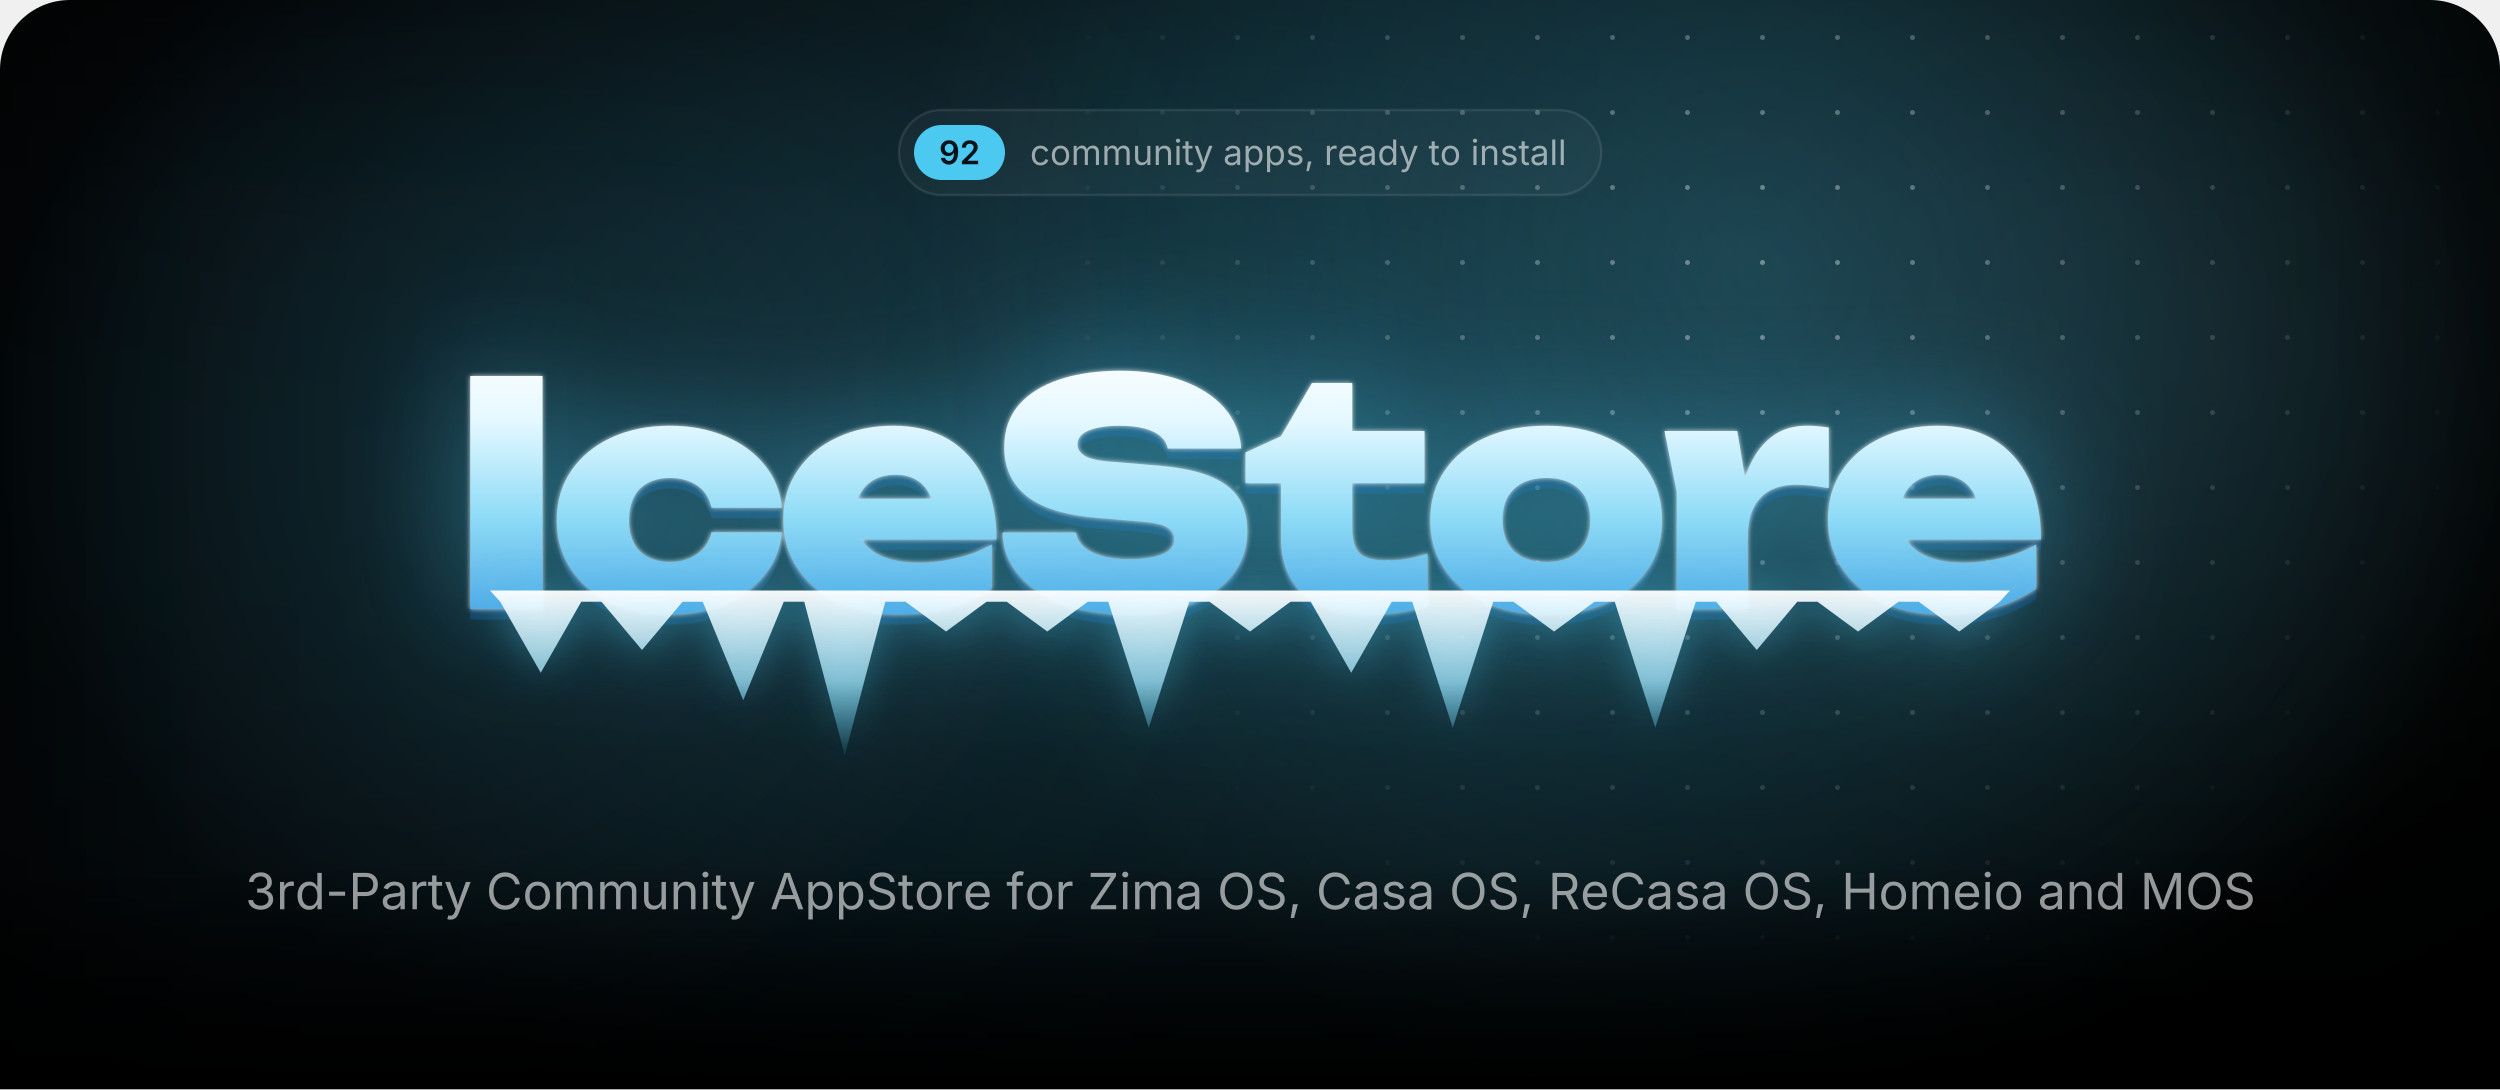
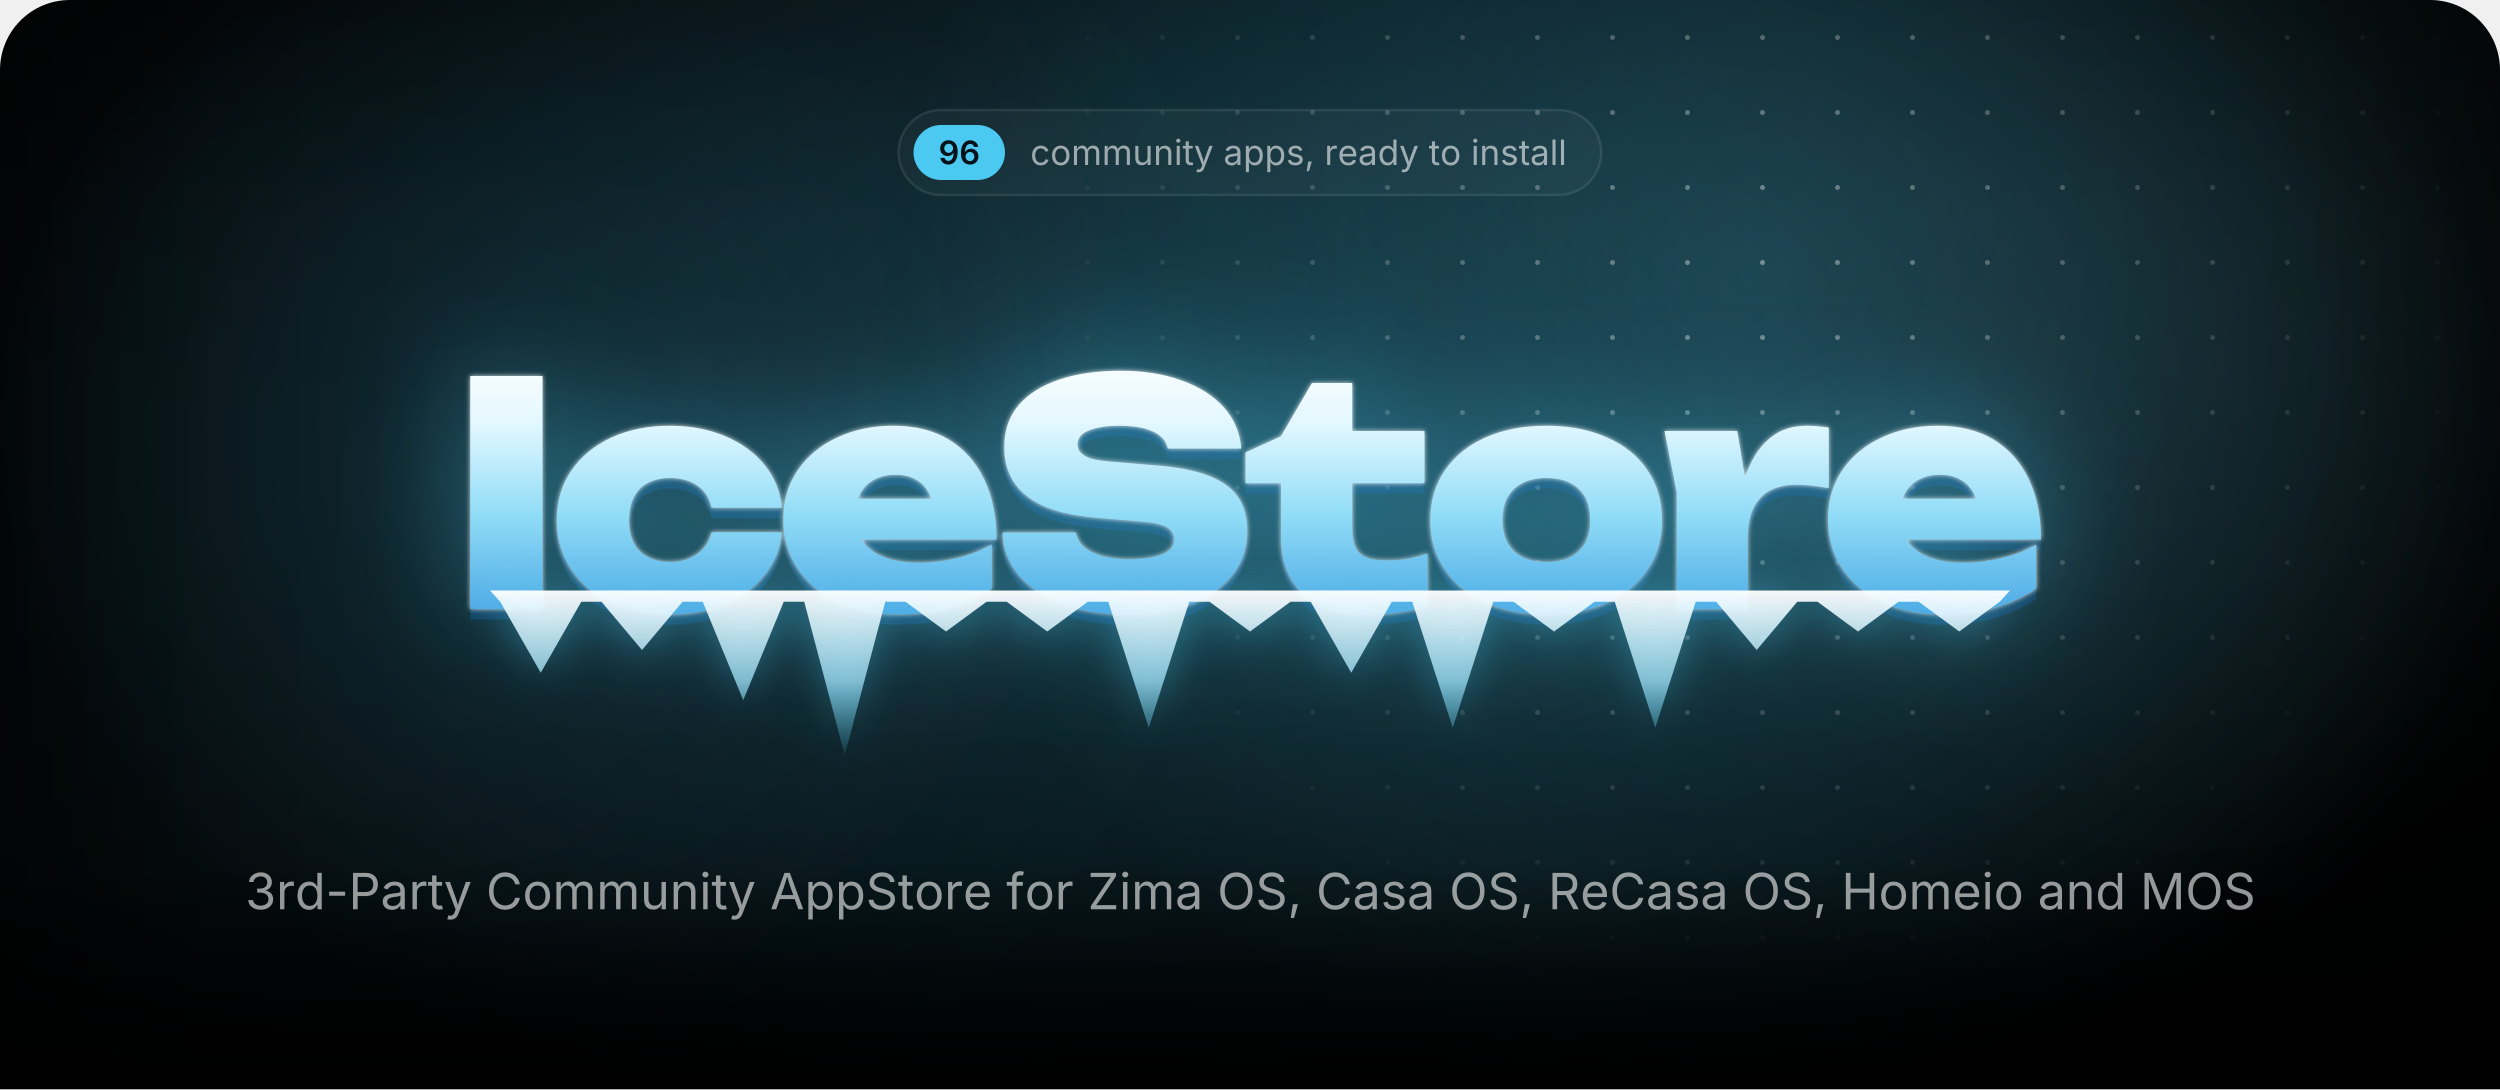
<svg xmlns="http://www.w3.org/2000/svg" width="1000" height="435.7" viewBox="0 0 1000 435.7">
  <style>.blob{transform-box:fill-box;transform-origin:center;animation:drift 22s ease-in-out infinite alternate}.blob+.blob{animation-duration:28s;animation-direction:alternate-reverse}@keyframes drift{to{transform:translate(180px,60px) scale(1.2)}}.spot{animation:spot 18s ease-in-out infinite alternate}@keyframes spot{to{transform:translate(-420px,40px)}}.gl{animation:gl 6s ease-in-out infinite}@keyframes gl{0%,35%{transform:translateX(0)}70%,100%{transform:translateX(1741px)}}.sp{transform-box:fill-box;transform-origin:center;opacity:0;animation:tw 3.2s ease-in-out infinite}@keyframes tw{0%,100%{opacity:0;transform:scale(.3) rotate(0)}50%{opacity:1;transform:scale(1) rotate(45deg)}}@media(prefers-reduced-motion:reduce){*{animation:none!important}}</style>
  <defs>
    <path id="semi.1352" d="M625 -21Q485 -21 376 34Q268 89 201 185Q134 281 117 403H381Q401 317 464 264Q526 210 625 210Q729 210 801 271Q873 332 910 446Q948 560 948 719H938Q902 655 846 609Q789 563 718 538Q647 513 566 513Q436 513 330 576Q225 638 164 748Q103 858 103 998Q103 1145 171 1262Q239 1379 360 1446Q481 1513 642 1511Q748 1511 848 1474Q949 1437 1030 1354Q1111 1271 1159 1132Q1207 994 1207 789Q1207 597 1166 447Q1126 297 1050 192Q973 88 866 34Q758 -21 625 -21ZM637 718Q697 718 748 741Q800 764 838 804Q876 844 898 896Q919 948 919 1007Q919 1084 883 1149Q847 1214 784 1254Q722 1293 641 1293Q562 1293 500 1254Q437 1216 400 1150Q363 1085 363 1004Q363 924 399 859Q435 794 496 756Q558 718 637 718Z" />
-     <path id="semi.1343" d="M134 0V192L651 701Q724 776 774 834Q823 892 848 946Q874 1001 874 1065Q874 1135 842 1186Q809 1237 754 1264Q698 1292 627 1292Q552 1292 496 1262Q441 1232 411 1176Q381 1121 381 1044H126Q126 1185 190 1290Q255 1395 368 1452Q482 1510 630 1510Q779 1510 892 1454Q1005 1398 1068 1300Q1131 1203 1131 1078Q1131 995 1100 916Q1069 837 989 738Q909 638 763 498L504 234V223H1153V0Z" />
+     <path id="semi.1349" d="M671 -20Q565 -20 464 16Q362 53 280 136Q199 220 151 358Q103 497 103 702Q103 894 144 1044Q184 1193 260 1297Q337 1401 445 1456Q553 1510 687 1510Q826 1510 934 1455Q1043 1400 1110 1305Q1177 1210 1193 1089H931Q910 1175 847 1227Q784 1279 687 1279Q583 1279 510 1218Q438 1157 400 1044Q363 930 363 772H374Q410 837 466 883Q523 929 594 954Q666 978 745 978Q876 978 980 916Q1085 853 1146 744Q1207 634 1207 492Q1207 346 1140 230Q1073 114 952 47Q832 -20 671 -20ZM670 197Q749 197 812 236Q875 274 912 340Q948 406 948 487Q948 567 912 632Q877 697 815 735Q753 773 673 773Q614 773 563 750Q512 728 474 688Q435 648 414 596Q393 544 393 486Q393 408 429 342Q465 276 528 236Q591 197 670 197Z" />
    <path id="regular.586" d="M613 -24Q461 -24 346 48Q232 120 168 250Q104 380 104 552Q104 727 168 858Q232 988 346 1060Q461 1132 613 1132Q694 1132 766 1111Q838 1090 898 1050Q957 1011 1000 954Q1043 896 1066 823L893 774Q881 817 856 853Q831 889 796 916Q760 942 714 956Q668 971 613 971Q501 971 429 912Q357 854 322 759Q287 664 287 552Q287 442 322 348Q357 253 429 195Q501 137 613 137Q669 137 716 152Q763 167 800 194Q836 222 861 260Q886 298 898 343L1070 294Q1048 219 1004 160Q961 102 901 60Q841 19 768 -2Q695 -24 613 -24Z" />
    <path id="regular.790" d="M613 -24Q461 -24 346 48Q232 120 168 250Q104 380 104 552Q104 727 168 858Q232 988 346 1060Q461 1132 613 1132Q766 1132 881 1060Q996 988 1060 858Q1124 727 1124 552Q1124 380 1060 250Q996 120 881 48Q766 -24 613 -24ZM613 137Q726 137 799 195Q872 253 907 348Q942 442 942 552Q942 663 907 758Q872 854 799 912Q726 971 613 971Q501 971 429 912Q357 854 322 759Q287 664 287 552Q287 442 322 348Q357 253 429 195Q501 137 613 137Z" />
    <path id="regular.766" d="M158 0V1118H333L334 868H320Q343 959 392 1018Q442 1078 508 1108Q575 1138 647 1138Q769 1138 844 1063Q920 988 942 866H918Q938 950 991 1011Q1044 1072 1120 1105Q1195 1138 1284 1138Q1381 1138 1461 1096Q1541 1054 1588 969Q1636 884 1636 754V0H1456V749Q1456 870 1388 922Q1320 974 1230 974Q1155 974 1100 942Q1046 911 1016 856Q987 801 987 730V0H807V767Q807 860 745 917Q683 974 588 974Q523 974 466 944Q408 913 373 853Q338 793 338 704V0Z" />
    <path id="regular.915" d="M537 -14Q424 -14 338 32Q253 79 206 173Q158 267 158 408V1118H338V423Q338 294 406 221Q474 148 591 148Q671 148 734 183Q798 218 835 286Q872 353 872 448V1118H1053V0H879V271H903Q851 114 756 50Q660 -14 537 -14Z" />
    <path id="regular.773" d="M338 670V0H158V1118H331L332 847H307Q358 1002 452 1067Q547 1132 674 1132Q787 1132 872 1086Q957 1039 1004 946Q1052 852 1052 710V0H872V695Q872 824 804 897Q737 970 620 970Q540 970 476 935Q412 900 375 833Q338 766 338 670Z" />
    <path id="regular.689" d="M158 0V1118H338V0ZM249 1301Q198 1301 161 1336Q124 1371 124 1420Q124 1470 161 1504Q198 1539 249 1539Q301 1539 338 1504Q375 1470 375 1420Q375 1371 338 1336Q301 1301 249 1301Z" />
    <path id="regular.889" d="M598 1118V964H20V1118ZM188 1384H368V290Q368 215 398 180Q429 146 500 146Q517 146 544 150Q570 154 592 158L629 6Q601 -4 566 -9Q530 -14 495 -14Q350 -14 269 62Q188 139 188 276Z" />
    <path id="regular.998" d="M140 -405 186 -249 205 -254Q260 -268 305 -262Q350 -255 386 -217Q422 -179 449 -99L481 -6L54 1118H251L489 455Q527 351 553 249Q579 147 608 51H542Q571 147 598 250Q624 352 661 455L901 1118H1097L606 -167Q572 -256 524 -314Q477 -371 414 -398Q351 -426 272 -426Q224 -426 189 -419Q154 -412 140 -405Z" />
    <path id="regular.507" d="M471 -26Q365 -26 278 14Q192 54 141 131Q90 208 90 318Q90 414 128 474Q166 534 230 568Q293 603 370 620Q447 637 525 647Q625 660 688 667Q751 674 782 691Q812 708 812 749V755Q812 825 786 874Q760 922 708 948Q656 974 578 974Q498 974 441 949Q384 924 348 886Q313 849 295 810L122 867Q165 969 238 1026Q311 1084 399 1108Q487 1132 573 1132Q629 1132 700 1118Q772 1105 838 1065Q905 1025 948 946Q992 868 992 737V0H815V152H803Q784 113 742 72Q700 30 633 2Q566 -26 471 -26ZM502 133Q602 133 671 172Q740 211 776 274Q812 336 812 404V559Q801 546 764 536Q727 525 680 517Q632 509 588 504Q543 498 517 495Q452 487 396 468Q339 448 305 410Q271 373 271 309Q271 251 301 212Q331 173 383 153Q435 133 502 133Z" />
    <path id="regular.843" d="M158 -418V1118H332V939H352Q371 969 405 1014Q439 1060 503 1096Q567 1132 676 1132Q816 1132 922 1062Q1029 992 1090 862Q1150 733 1150 556Q1150 378 1090 248Q1030 118 924 47Q817 -24 677 -24Q571 -24 506 12Q441 49 406 96Q371 142 352 173H338V-418ZM650 137Q755 137 826 194Q896 250 932 346Q967 441 967 558Q967 674 932 768Q897 861 826 916Q756 971 650 971Q547 971 477 919Q407 867 372 774Q336 682 336 558Q336 434 372 339Q408 244 478 190Q549 137 650 137Z" />
    <path id="regular.871" d="M538 -24Q423 -24 334 10Q244 43 186 109Q128 175 108 271L279 312Q303 220 370 177Q436 134 536 134Q653 134 722 184Q792 234 792 303Q792 361 752 400Q711 438 628 457L442 501Q290 537 216 612Q142 688 142 806Q142 902 196 976Q250 1049 344 1090Q437 1132 556 1132Q671 1132 752 1098Q832 1063 882 1002Q933 942 958 863L795 821Q772 881 718 930Q665 979 557 979Q457 979 390 933Q324 887 324 817Q324 755 369 718Q414 680 512 657L681 617Q833 581 906 506Q979 430 979 315Q979 217 924 140Q868 64 768 20Q669 -24 538 -24Z" />
    <path id="regular.1501" d="M128 -359 216 208H422L266 -359Z" />
    <path id="regular.852" d="M158 0V1118H332V946H344Q375 1031 454 1082Q534 1134 634 1134Q654 1134 682 1133Q709 1132 725 1131V950Q717 952 685 956Q653 960 617 960Q537 960 474 926Q410 893 374 834Q338 776 338 700V0Z" />
    <path id="regular.614" d="M628 -24Q466 -24 348 48Q231 120 168 249Q104 378 104 550Q104 722 166 853Q228 984 342 1058Q455 1132 607 1132Q696 1132 782 1102Q869 1073 940 1008Q1010 942 1052 835Q1094 728 1094 573V498H226V650H997L913 594Q913 704 878 790Q844 875 776 924Q708 972 607 972Q506 972 434 922Q362 873 324 794Q286 714 286 623V522Q286 398 329 312Q372 225 450 180Q527 136 629 136Q695 136 749 155Q803 174 842 212Q881 251 902 308L1076 260Q1050 176 988 112Q926 48 834 12Q743 -24 628 -24Z" />
    <path id="regular.597" d="M577 -24Q438 -24 331 47Q224 118 164 248Q104 378 104 556Q104 733 164 862Q225 992 332 1062Q439 1132 578 1132Q687 1132 751 1096Q815 1060 850 1014Q884 969 902 939H916V1490H1096V0H922V173H902Q884 142 848 96Q813 49 748 12Q684 -24 577 -24ZM604 137Q706 137 776 190Q846 244 882 339Q918 434 918 558Q918 682 882 774Q847 867 777 919Q707 971 604 971Q498 971 428 916Q357 861 322 768Q287 674 287 558Q287 441 322 346Q358 250 429 194Q500 137 604 137Z" />
    <path id="regular.736" d="M338 1490V0H158V1490Z" />
    <path id="regular.1345" d="M635 -20Q489 -20 376 30Q263 80 196 169Q130 258 125 376H317Q323 305 366 254Q408 202 478 174Q547 147 632 147Q726 147 798 180Q871 212 913 271Q955 330 955 407Q955 488 914 550Q874 611 797 646Q720 681 609 681H488V846H609Q696 846 762 878Q829 909 866 966Q903 1023 903 1100Q903 1174 870 1229Q838 1284 778 1314Q718 1345 637 1345Q561 1345 494 1318Q428 1290 386 1239Q343 1188 340 1115H157Q161 1232 227 1321Q293 1410 402 1460Q510 1510 641 1510Q780 1510 880 1454Q981 1398 1035 1307Q1089 1216 1089 1110Q1089 984 1022 896Q956 808 842 774V762Q937 747 1004 698Q1072 649 1108 574Q1143 499 1143 405Q1143 283 1077 187Q1011 91 896 36Q781 -20 635 -20Z" />
    <path id="regular.1459" d="M798 719V553H144V719Z" />
    <path id="regular.375" d="M180 0V1490H690Q864 1490 976 1426Q1089 1363 1144 1256Q1198 1149 1198 1016Q1198 883 1144 775Q1089 667 977 603Q865 539 691 539H330V706H682Q800 706 872 746Q944 787 976 858Q1009 928 1009 1016Q1009 1104 976 1174Q944 1243 872 1283Q799 1323 680 1323H370V0Z" />
    <path id="regular.73" d="M783 -20Q592 -20 442 72Q293 165 208 336Q122 508 122 744Q122 981 208 1152Q293 1324 442 1417Q592 1510 783 1510Q896 1510 996 1477Q1097 1444 1177 1380Q1257 1317 1310 1226Q1364 1136 1384 1021H1194Q1178 1098 1140 1156Q1101 1214 1046 1254Q990 1294 923 1314Q856 1334 783 1334Q649 1334 541 1266Q433 1198 370 1066Q307 935 307 744Q307 554 370 422Q434 291 542 224Q650 156 783 156Q856 156 923 176Q990 197 1046 236Q1101 276 1140 334Q1178 393 1194 469H1384Q1365 355 1312 265Q1258 175 1178 111Q1098 47 998 14Q897 -20 783 -20Z" />
    <path id="regular.2" d="M52 0 593 1490H813L1361 0H1161L845 884Q816 966 778 1088Q739 1211 684 1401H720Q666 1209 626 1084Q587 960 561 884L254 0ZM324 416V582H1089V416Z" />
    <path id="regular.397" d="M657 -26Q496 -26 378 26Q259 78 192 172Q125 265 116 390H311Q319 306 368 252Q417 197 494 170Q570 144 657 144Q758 144 838 177Q919 210 966 270Q1013 330 1013 409Q1013 481 972 526Q932 571 865 600Q798 629 718 651L538 702Q358 753 258 848Q158 943 158 1091Q158 1217 226 1312Q294 1406 410 1458Q526 1510 670 1510Q817 1510 930 1458Q1043 1406 1108 1316Q1174 1227 1178 1114H992Q979 1223 888 1282Q797 1342 664 1342Q568 1342 496 1310Q423 1279 383 1224Q343 1170 343 1100Q343 1022 392 974Q440 927 506 900Q573 874 627 859L776 818Q836 802 908 774Q981 746 1047 700Q1113 653 1156 582Q1198 510 1198 406Q1198 284 1134 186Q1071 88 950 31Q829 -26 657 -26Z" />
    <path id="regular.647" d="M678 1118V964H20V1118ZM240 0V1267Q240 1364 286 1429Q331 1494 404 1527Q477 1560 558 1560Q622 1560 664 1550Q706 1539 726 1530L676 1376Q662 1381 640 1387Q617 1393 579 1393Q496 1393 458 1350Q420 1308 420 1227V0Z" />
    <path id="regular.496" d="M130 0V134L796 1125Q841 1192 892 1260Q943 1327 994 1393L1015 1331Q923 1325 830 1324Q737 1322 645 1322H122V1490H1158V1354L502 379Q454 308 400 237Q347 166 294 97L273 159Q365 165 456 166Q548 168 640 168H1166V0Z" />
    <path id="regular.321" d="M784 -20Q593 -20 444 72Q294 165 208 336Q122 508 122 744Q122 981 208 1152Q294 1324 444 1417Q593 1510 784 1510Q975 1510 1124 1417Q1273 1324 1358 1152Q1444 981 1444 744Q1444 508 1358 336Q1273 165 1124 72Q975 -20 784 -20ZM784 156Q917 156 1024 224Q1132 291 1196 422Q1259 554 1259 744Q1259 936 1196 1068Q1132 1199 1024 1266Q917 1334 784 1334Q650 1334 542 1266Q434 1198 370 1066Q307 935 307 744Q307 554 370 423Q434 292 542 224Q650 156 784 156Z" />
    <path id="regular.384" d="M180 0V1490H690Q864 1490 976 1430Q1089 1371 1144 1267Q1198 1163 1198 1030Q1198 897 1144 795Q1089 693 977 636Q865 578 691 578H286V747H682Q800 747 872 782Q943 816 976 880Q1009 943 1009 1030Q1009 1119 976 1184Q943 1250 871 1286Q799 1323 680 1323H370V0ZM1036 0 676 671H890L1256 0Z" />
    <path id="regular.161" d="M180 0V1490H370V846H1152V1490H1342V0H1152V678H370V0Z" />
    <path id="regular.292" d="M180 0V1490H450L817 550Q830 517 846 468Q863 418 882 360Q900 302 917 244Q934 187 947 138H905Q919 184 936 240Q953 297 972 356Q990 414 1007 465Q1024 516 1037 550L1399 1490H1670V0H1483V851Q1483 897 1484 956Q1484 1015 1486 1080Q1487 1145 1488 1212Q1490 1279 1491 1342H1507Q1486 1273 1462 1202Q1439 1130 1416 1064Q1394 997 1374 942Q1354 887 1340 851L1007 0H842L504 851Q490 886 471 940Q452 993 430 1058Q407 1124 383 1196Q359 1269 334 1342H352Q354 1286 356 1221Q357 1156 358 1090Q359 1023 360 962Q361 900 361 851V0Z" />
    <radialGradient id="glow">
      <stop stop-color="#4cc9f0" stop-opacity=".28" />
      <stop offset="1" stop-color="#4cc9f0" stop-opacity="0" />
    </radialGradient>
    <radialGradient id="cur">
      <stop stop-color="#4cc9f0" stop-opacity=".2" />
      <stop offset=".65" stop-color="#4cc9f0" stop-opacity="0" />
    </radialGradient>
    <radialGradient id="spot">
      <stop stop-color="#fff" />
      <stop offset="1" stop-color="#000" />
    </radialGradient>
    <pattern id="dots" width="30" height="30" patternUnits="userSpaceOnUse">
      <circle cx="15" cy="15" r="1" fill="#fff" fill-opacity=".4" />
    </pattern>
    <mask id="dm">
      <circle class="spot" cx="700" cy="110" r="300" fill="url(#spot)" />
    </mask>
    <linearGradient id="fade" x2="0" y2="1">
      <stop offset="0.793" stop-color="#fff" />
      <stop offset="1" stop-color="#000" />
    </linearGradient>
    <mask id="bf">
      <rect width="1000" height="435.7" fill="url(#fade)" />
    </mask>
    <filter id="blur" filterUnits="userSpaceOnUse" x="-500" y="-500" width="2000" height="1500">
      <feGaussianBlur stdDeviation="90" />
    </filter>
    <linearGradient id="ice" gradientUnits="userSpaceOnUse" x1="0" y1="138" x2="0" y2="256">
      <stop stop-color="#fff" />
      <stop offset=".26" stop-color="#e4f8ff" />
      <stop offset=".58" stop-color="#8fdcf7" />
      <stop offset="1" stop-color="#3d9be0" />
    </linearGradient>
    <linearGradient id="ig" x2="0" y2="1">
      <stop stop-color="#fff" stop-opacity=".95" />
      <stop offset=".55" stop-color="#9fe3fa" stop-opacity=".75" />
      <stop offset="1" stop-color="#4cc9f0" stop-opacity=".1" />
    </linearGradient>
    <linearGradient id="gl">
      <stop stop-color="#fff" stop-opacity="0" />
      <stop offset=".5" stop-color="#fff" stop-opacity=".95" />
      <stop offset="1" stop-color="#fff" stop-opacity="0" />
    </linearGradient>
    <clipPath id="wc">
      <path d="M188.1 150.4H217V243.6H188.1ZM312.8 212.9Q311.8 222.7 305.7 230.1Q299.7 237.5 289.9 241.6Q280.1 245.7 268 245.7Q254.7 245.7 244.4 241Q234.2 236.3 228.5 227.7Q222.7 219.1 222.7 208.1Q222.7 196.8 228.5 188.3Q234.2 179.9 244.4 175.1Q254.7 170.3 268 170.3Q280.1 170.3 289.9 174.4Q299.7 178.5 305.7 185.8Q311.8 193.2 312.8 203.1H284.6Q283.4 197.3 278.9 194.2Q274.4 191.2 268 191.2Q263 191.2 259.3 193.1Q255.5 195 253.6 198.8Q251.6 202.6 251.6 208.1Q251.6 213.5 253.6 217.3Q255.5 221 259.3 222.9Q263 224.8 268 224.8Q274.4 224.8 278.9 221.6Q283.4 218.3 284.6 212.9ZM359 245.7Q345.9 245.7 335.6 241Q325.2 236.3 319.3 227.7Q313.3 219.1 313.3 207.7Q313.3 196.5 319.1 188.1Q324.9 179.6 334.9 175Q344.9 170.3 357.3 170.3Q370.3 170.3 379.5 175.8Q388.7 181.4 393.6 191.6Q398.6 201.9 398.6 215.8H336.6V199.5H382.2L373.8 205.1Q373.3 200.2 371.3 196.8Q369.4 193.4 366.1 191.7Q362.8 189.9 358.3 189.9Q353.2 189.9 349.6 191.9Q346 193.9 344.1 197.5Q342.1 201 342.1 205.5Q342.1 211.8 344.9 216.2Q347.7 220.5 353.4 222.8Q359.2 225.1 367.6 225.1Q375.3 225.1 382.9 223.2Q390.5 221.4 396.7 217.8V235.4Q389.1 240.4 379.7 243.1Q370.3 245.7 359 245.7ZM401 213H430.4Q430.9 216.3 433.5 218.7Q436.2 221.1 440.8 222.4Q445.4 223.7 451.6 223.7Q460.2 223.7 465 221.7Q469.7 219.8 469.7 215.7Q469.7 212.8 467 211Q464.3 209.2 456.2 208.6L439.8 207.2Q419.7 205.7 410.7 198.4Q401.7 191.2 401.7 178.9Q401.7 168.8 407.5 162Q413.3 155.3 423.8 151.8Q434.2 148.3 448.4 148.3Q462 148.3 472.7 152.2Q483.3 156 489.6 163Q495.8 170.1 496.5 179.4H467.1Q466.6 176.6 464.3 174.6Q462 172.5 457.8 171.4Q453.6 170.3 447.8 170.3Q440.1 170.3 435.5 172.2Q431 174 431 177.8Q431 180.5 433.7 182.2Q436.3 184 443.5 184.6L461.5 186.1Q475 187.1 483.2 190.2Q491.5 193.4 495.2 198.8Q498.9 204.2 498.9 212.4Q498.9 222.4 493 229.9Q487 237.4 476.3 241.6Q465.5 245.7 451.1 245.7Q436.3 245.7 425.1 241.6Q414 237.5 407.6 230.1Q401.3 222.7 401 213ZM498.2 193.3V181L512.4 174.5L524.8 153.2H540.9V172.4H569.8V193.3H540.9V211.1Q540.9 218.3 543.7 221.2Q546.5 224.2 554.7 224.2Q559.8 224.2 563.8 223.4Q567.8 222.6 571 221.4V242.4Q567 243.6 560.9 244.7Q554.9 245.7 548.1 245.7Q536 245.7 528.1 242Q520.2 238.3 516.3 231.3Q512.4 224.4 512.4 214.9V193.3ZM618.5 245.7Q604.7 245.7 594.2 241Q583.8 236.3 578 227.8Q572.1 219.3 572.1 208.1Q572.1 196.6 578 188.1Q583.8 179.6 594.2 175Q604.7 170.3 618.6 170.3Q632.4 170.3 642.8 175Q653.3 179.6 659 188.1Q664.8 196.6 664.8 208.1Q664.8 219.3 659 227.8Q653.3 236.3 642.8 241Q632.4 245.7 618.5 245.7ZM618.6 224.8Q624.2 224.8 628.1 222.9Q632 220.9 634.1 217.1Q636.1 213.3 636.1 208.1Q636.1 202.7 634.1 198.9Q632 195.2 628.1 193.2Q624.2 191.2 618.6 191.2Q613 191.2 609 193.2Q605.1 195.2 603 198.9Q601 202.7 601 208Q601 213.3 603 217.1Q605.1 220.9 609 222.9Q613 224.8 618.6 224.8ZM665.8 172.4H694.9L699.1 197.6V243.6H670.7V196.8ZM731.5 171V195.3Q727.6 194.5 724.3 194.2Q721 193.9 718.2 193.9Q713.1 193.9 708.8 195.8Q704.4 197.8 701.8 202.4Q699.1 207.1 699.1 215.3L693.9 208.8Q695 201.1 696.9 194.2Q698.9 187.3 702.2 181.9Q705.6 176.5 710.6 173.4Q715.6 170.3 723 170.3Q725 170.3 727.1 170.5Q729.2 170.7 731.5 171ZM776.9 245.7Q763.7 245.7 753.4 241Q743.1 236.3 737.1 227.7Q731.2 219.1 731.2 207.7Q731.2 196.5 736.9 188.1Q742.7 179.6 752.7 175Q762.7 170.3 775.1 170.3Q788.2 170.3 797.4 175.8Q806.6 181.4 811.5 191.6Q816.4 201.9 816.4 215.8H754.4V199.5H800L791.7 205.1Q791.2 200.2 789.2 196.8Q787.2 193.4 783.9 191.7Q780.6 189.9 776.1 189.9Q771 189.9 767.4 191.9Q763.8 193.9 761.9 197.5Q760 201 760 205.5Q760 211.8 762.8 216.2Q765.6 220.5 771.3 222.8Q777 225.1 785.5 225.1Q793.2 225.1 800.7 223.2Q808.3 221.4 814.5 217.8V235.4Q807 240.4 797.6 243.1Q788.2 245.7 776.9 245.7Z" />
    </clipPath>
    <filter id="frost" x="-20%" y="-60%" width="140%" height="220%" color-interpolation-filters="sRGB">
      <feGaussianBlur in="SourceAlpha" stdDeviation="1" result="a" />
      <feFlood flood-color="#fff" flood-opacity=".85" />
      <feComposite in2="a" operator="in" result="s1" />
      <feGaussianBlur in="SourceAlpha" stdDeviation="25.2" result="b" />
      <feFlood flood-color="#4cc9f0" flood-opacity=".5" />
      <feComposite in2="b" operator="in" result="s2" />
      <feOffset in="SourceAlpha" dy="4.2" result="c" />
      <feFlood flood-color="#125696" flood-opacity=".4" />
      <feComposite in2="c" operator="in" result="s3" />
      <feMerge>
        <feMergeNode in="s3" />
        <feMergeNode in="s2" />
        <feMergeNode in="s1" />
        <feMergeNode in="SourceGraphic" />
      </feMerge>
    </filter>
    <filter id="drip" x="-10%" y="-60%" width="120%" height="220%">
      <feGaussianBlur in="SourceAlpha" stdDeviation="8.4" result="b" />
      <feFlood flood-color="#4cc9f0" flood-opacity=".45" />
      <feComposite in2="b" operator="in" />
      <feMerge>
        <feMergeNode />
        <feMergeNode in="SourceGraphic" />
      </feMerge>
    </filter>
    <clipPath id="pg">
      <path d="M0,28 A28,28 0 0 1 28,0 H972 A28,28 0 0 1 1000,28 V435.7 A0,0 0 0 1 1000,435.7 H0 A0,0 0 0 1 0,435.7 Z" />
    </clipPath>
  </defs>
  <g clip-path="url(#pg)">
    <rect x="0" y="0" width="1000" height="435.7" rx="0" fill="#000" />
    <g mask="url(#bf)">
      <ellipse cx="500" cy="170" rx="500" ry="310" fill="url(#glow)" />
      <circle class="blob" cx="140" cy="140" r="260" fill="#4cc9f0" fill-opacity=".1" filter="url(#blur)" />
      <circle class="blob" cx="900" cy="40" r="220" fill="#a5e8ff" fill-opacity=".08" filter="url(#blur)" />
      <circle class="spot" cx="700" cy="110" r="520" fill="url(#cur)" />
      <rect width="1000" height="435.7" fill="url(#dots)" mask="url(#dm)" />
    </g>
-     <rect x="359.6" y="44" width="280.9" height="34" rx="17" fill="rgba(255,255,255,.035)" stroke="rgba(255,255,255,.09)" />
-     <rect x="365.6" y="50" width="36.4" height="22" rx="11" fill="#4cc9f0" />
-     <g fill="#031219" transform="translate(375.6,65.7) scale(0.00635,-0.00635)">
+     <rect x="359.4" y="44" width="281.1" height="34" rx="17" fill="rgba(255,255,255,.035)" stroke="rgba(255,255,255,.09)" />
+     <rect x="365.4" y="50" width="36.6" height="22" rx="11" fill="#4cc9f0" />
+     <g fill="#031219" transform="translate(375.4,65.7) scale(0.00635,-0.00635)">
      <use href="#semi.1352" x="0" />
-       <use href="#semi.1343" x="1310" />
-     </g>
-     <g fill="rgba(255,255,255,.58)" transform="translate(412,66) scale(0.00684,-0.00684)">
+       <use href="#semi.1349" x="1310" />
+     </g>
+     <g fill="rgba(255,255,255,.58)" transform="translate(412.1,66) scale(0.00684,-0.00684)">
      <use href="#regular.586" x="0" />
      <use href="#regular.790" x="1170" />
      <use href="#regular.766" x="2398" />
      <use href="#regular.766" x="4192" />
      <use href="#regular.915" x="5986" />
      <use href="#regular.773" x="7197" />
      <use href="#regular.689" x="8407" />
      <use href="#regular.889" x="8903" />
      <use href="#regular.998" x="9573" />
      <use href="#regular.507" x="11300" />
      <use href="#regular.843" x="12450" />
      <use href="#regular.843" x="13704" />
      <use href="#regular.871" x="14958" />
      <use href="#regular.1501" x="16039" />
      <use href="#regular.852" x="17205" />
      <use href="#regular.614" x="17976" />
      <use href="#regular.507" x="19170" />
      <use href="#regular.597" x="20320" />
      <use href="#regular.998" x="21574" />
      <use href="#regular.889" x="23301" />
      <use href="#regular.790" x="23971" />
      <use href="#regular.689" x="25775" />
      <use href="#regular.773" x="26271" />
      <use href="#regular.871" x="27481" />
      <use href="#regular.889" x="28562" />
      <use href="#regular.507" x="29232" />
      <use href="#regular.736" x="30382" />
      <use href="#regular.736" x="30878" />
    </g>
    <g filter="url(#frost)">
      <path fill="url(#ice)" d="M188.1 150.4H217V243.6H188.1ZM312.8 212.9Q311.8 222.7 305.7 230.1Q299.7 237.5 289.9 241.6Q280.1 245.7 268 245.7Q254.7 245.7 244.4 241Q234.2 236.3 228.5 227.7Q222.7 219.1 222.7 208.1Q222.7 196.8 228.5 188.3Q234.2 179.9 244.4 175.1Q254.7 170.3 268 170.3Q280.1 170.3 289.9 174.4Q299.7 178.5 305.7 185.8Q311.8 193.2 312.8 203.1H284.6Q283.4 197.3 278.9 194.2Q274.4 191.2 268 191.2Q263 191.2 259.3 193.1Q255.5 195 253.6 198.8Q251.6 202.6 251.6 208.1Q251.6 213.5 253.6 217.3Q255.5 221 259.3 222.9Q263 224.8 268 224.8Q274.4 224.8 278.9 221.6Q283.4 218.3 284.6 212.9ZM359 245.7Q345.9 245.7 335.6 241Q325.2 236.3 319.3 227.7Q313.3 219.1 313.3 207.7Q313.3 196.5 319.1 188.1Q324.9 179.6 334.9 175Q344.9 170.3 357.3 170.3Q370.3 170.3 379.5 175.8Q388.7 181.4 393.6 191.6Q398.6 201.9 398.6 215.8H336.6V199.5H382.2L373.8 205.1Q373.3 200.2 371.3 196.8Q369.4 193.4 366.1 191.7Q362.8 189.9 358.3 189.9Q353.2 189.9 349.6 191.9Q346 193.9 344.1 197.5Q342.1 201 342.1 205.5Q342.1 211.8 344.9 216.2Q347.7 220.5 353.4 222.8Q359.2 225.1 367.6 225.1Q375.3 225.1 382.9 223.2Q390.5 221.4 396.7 217.8V235.4Q389.1 240.4 379.7 243.1Q370.3 245.7 359 245.7ZM401 213H430.4Q430.9 216.3 433.5 218.7Q436.2 221.1 440.8 222.4Q445.4 223.7 451.6 223.7Q460.2 223.7 465 221.7Q469.7 219.8 469.7 215.7Q469.7 212.8 467 211Q464.3 209.2 456.2 208.6L439.8 207.2Q419.7 205.7 410.7 198.4Q401.7 191.2 401.7 178.9Q401.7 168.8 407.5 162Q413.3 155.3 423.8 151.8Q434.2 148.3 448.4 148.3Q462 148.3 472.7 152.2Q483.3 156 489.6 163Q495.8 170.1 496.5 179.4H467.1Q466.6 176.6 464.3 174.6Q462 172.5 457.8 171.4Q453.6 170.3 447.8 170.3Q440.1 170.3 435.5 172.2Q431 174 431 177.8Q431 180.5 433.7 182.2Q436.3 184 443.5 184.6L461.5 186.1Q475 187.1 483.2 190.2Q491.5 193.4 495.2 198.8Q498.9 204.2 498.9 212.4Q498.9 222.4 493 229.9Q487 237.4 476.3 241.6Q465.5 245.7 451.1 245.7Q436.3 245.7 425.1 241.6Q414 237.5 407.6 230.1Q401.3 222.7 401 213ZM498.2 193.3V181L512.4 174.5L524.8 153.2H540.9V172.4H569.8V193.3H540.9V211.1Q540.9 218.3 543.7 221.2Q546.5 224.2 554.7 224.2Q559.8 224.2 563.8 223.4Q567.8 222.6 571 221.4V242.4Q567 243.6 560.9 244.7Q554.9 245.7 548.1 245.7Q536 245.7 528.1 242Q520.2 238.3 516.3 231.3Q512.4 224.4 512.4 214.9V193.3ZM618.5 245.7Q604.7 245.7 594.2 241Q583.8 236.3 578 227.8Q572.1 219.3 572.1 208.1Q572.1 196.6 578 188.1Q583.8 179.6 594.2 175Q604.7 170.3 618.6 170.3Q632.4 170.3 642.8 175Q653.3 179.6 659 188.1Q664.8 196.6 664.8 208.1Q664.8 219.3 659 227.8Q653.3 236.3 642.8 241Q632.4 245.7 618.5 245.7ZM618.6 224.8Q624.2 224.8 628.1 222.9Q632 220.9 634.1 217.1Q636.1 213.3 636.1 208.1Q636.1 202.7 634.1 198.9Q632 195.2 628.1 193.2Q624.2 191.2 618.6 191.2Q613 191.2 609 193.2Q605.1 195.2 603 198.9Q601 202.7 601 208Q601 213.3 603 217.1Q605.1 220.9 609 222.9Q613 224.8 618.6 224.8ZM665.8 172.4H694.9L699.1 197.6V243.6H670.7V196.8ZM731.5 171V195.3Q727.6 194.5 724.3 194.2Q721 193.9 718.2 193.9Q713.1 193.9 708.8 195.8Q704.4 197.8 701.8 202.4Q699.1 207.1 699.1 215.3L693.9 208.8Q695 201.1 696.9 194.2Q698.9 187.3 702.2 181.9Q705.6 176.5 710.6 173.4Q715.6 170.3 723 170.3Q725 170.3 727.1 170.5Q729.2 170.7 731.5 171ZM776.9 245.7Q763.7 245.7 753.4 241Q743.1 236.3 737.1 227.7Q731.2 219.1 731.2 207.7Q731.2 196.5 736.9 188.1Q742.7 179.6 752.7 175Q762.7 170.3 775.1 170.3Q788.2 170.3 797.4 175.8Q806.6 181.4 811.5 191.6Q816.4 201.9 816.4 215.8H754.4V199.5H800L791.7 205.1Q791.2 200.2 789.2 196.8Q787.2 193.4 783.9 191.7Q780.6 189.9 776.1 189.9Q771 189.9 767.4 191.9Q763.8 193.9 761.9 197.5Q760 201 760 205.5Q760 211.8 762.8 216.2Q765.6 220.5 771.3 222.8Q777 225.1 785.5 225.1Q793.2 225.1 800.7 223.2Q808.3 221.4 814.5 217.8V235.4Q807 240.4 797.6 243.1Q788.2 245.7 776.9 245.7Z" />
    </g>
    <g clip-path="url(#wc)">
      <g class="gl">
        <g transform="translate(52.8,0) skewX(-15)">
          <rect x="-518.9" y="118" width="399.4" height="158" rx="0" fill="url(#gl)" />
        </g>
      </g>
    </g>
    <polygon points="196,236.2 200.1,240.7 216.3,269.1 232.5,240.7 240.6,240.7 256.8,260 273,240.7 281.1,240.7 297.3,280.1 313.5,240.7 321.7,240.7 337.9,302.1 354.1,240.7 362.2,240.7 378.4,252.6 394.6,240.7 402.7,240.7 418.9,252.6 435.1,240.7 443.3,240.7 459.5,291.1 475.7,240.7 483.8,240.7 500,252.6 516.2,240.7 524.3,240.7 540.5,269.1 556.7,240.7 564.9,240.7 581.1,291.1 597.3,240.7 605.4,240.7 621.6,252.6 637.8,240.7 645.9,240.7 662.1,291.1 678.3,240.7 686.5,240.7 702.7,260 718.9,240.7 727,240.7 743.2,252.6 759.4,240.7 767.5,240.7 783.7,252.6 799.9,240.7 804,236.2" fill="url(#ig)" filter="url(#drip)" />
    <polygon class="sp" style="animation-delay:0s" fill="#fff" points="171.4,123.8 173.3,132.5 181.9,134.4 173.3,136.3 171.4,145 169.5,136.3 160.8,134.4 169.5,132.5" />
    <polygon class="sp" style="animation-delay:0.9s" fill="#fff" points="337.8,114.4 339.7,123.1 348.3,125 339.7,126.9 337.8,135.5 335.9,126.9 327.2,125 335.9,123.1" />
    <polygon class="sp" style="animation-delay:1.7s" fill="#fff" points="491.4,109.7 493.3,118.3 501.9,120.2 493.3,122.1 491.4,130.8 489.5,122.1 480.8,120.2 489.5,118.3" />
    <polygon class="sp" style="animation-delay:0.4s" fill="#fff" points="651.4,119.1 653.3,127.8 661.9,129.7 653.3,131.6 651.4,140.2 649.5,131.6 640.8,129.7 649.5,127.8" />
    <polygon class="sp" style="animation-delay:2.2s" fill="#fff" points="824.2,126.2 826.1,134.9 834.7,136.8 826.1,138.7 824.2,147.3 822.3,138.7 813.6,136.8 822.3,134.9" />
    <polygon class="sp" style="animation-delay:1.3s" fill="#fff" points="574.6,277.3 576.5,285.9 585.1,287.8 576.5,289.7 574.6,298.4 572.7,289.7 564,287.8 572.7,285.9" />
    <g fill="rgba(255,255,255,.58)" transform="translate(98.1,363.7) scale(0.00977,-0.00977)">
      <use href="#regular.1345" x="0" />
      <use href="#regular.852" x="1265" />
      <use href="#regular.597" x="2036" />
      <use href="#regular.1459" x="3290" />
      <use href="#regular.375" x="4232" />
      <use href="#regular.507" x="5540" />
      <use href="#regular.852" x="6690" />
      <use href="#regular.889" x="7461" />
      <use href="#regular.998" x="8131" />
      <use href="#regular.73" x="9858" />
      <use href="#regular.790" x="11354" />
      <use href="#regular.766" x="12582" />
      <use href="#regular.766" x="14376" />
      <use href="#regular.915" x="16170" />
      <use href="#regular.773" x="17381" />
      <use href="#regular.689" x="18591" />
      <use href="#regular.889" x="19087" />
      <use href="#regular.998" x="19757" />
      <use href="#regular.2" x="21484" />
      <use href="#regular.843" x="22897" />
      <use href="#regular.843" x="24151" />
      <use href="#regular.397" x="25405" />
      <use href="#regular.889" x="26719" />
      <use href="#regular.790" x="27389" />
      <use href="#regular.852" x="28617" />
      <use href="#regular.614" x="29388" />
      <use href="#regular.647" x="31158" />
      <use href="#regular.790" x="31916" />
      <use href="#regular.852" x="33144" />
      <use href="#regular.496" x="34491" />
      <use href="#regular.689" x="35779" />
      <use href="#regular.766" x="36275" />
      <use href="#regular.507" x="38069" />
      <use href="#regular.321" x="39795" />
      <use href="#regular.397" x="41361" />
      <use href="#regular.1501" x="42675" />
      <use href="#regular.73" x="43841" />
      <use href="#regular.507" x="45337" />
      <use href="#regular.871" x="46487" />
      <use href="#regular.507" x="47568" />
      <use href="#regular.321" x="49294" />
      <use href="#regular.397" x="50860" />
      <use href="#regular.1501" x="52174" />
      <use href="#regular.384" x="53340" />
      <use href="#regular.614" x="54658" />
      <use href="#regular.73" x="55852" />
      <use href="#regular.507" x="57348" />
      <use href="#regular.871" x="58498" />
      <use href="#regular.507" x="59579" />
      <use href="#regular.321" x="61305" />
      <use href="#regular.397" x="62871" />
      <use href="#regular.1501" x="64185" />
      <use href="#regular.161" x="65351" />
      <use href="#regular.790" x="66873" />
      <use href="#regular.766" x="68101" />
      <use href="#regular.614" x="69895" />
      <use href="#regular.689" x="71089" />
      <use href="#regular.790" x="71585" />
      <use href="#regular.507" x="73389" />
      <use href="#regular.773" x="74539" />
      <use href="#regular.597" x="75749" />
      <use href="#regular.292" x="77579" />
      <use href="#regular.321" x="79429" />
      <use href="#regular.397" x="80995" />
    </g>
  </g>
</svg>
